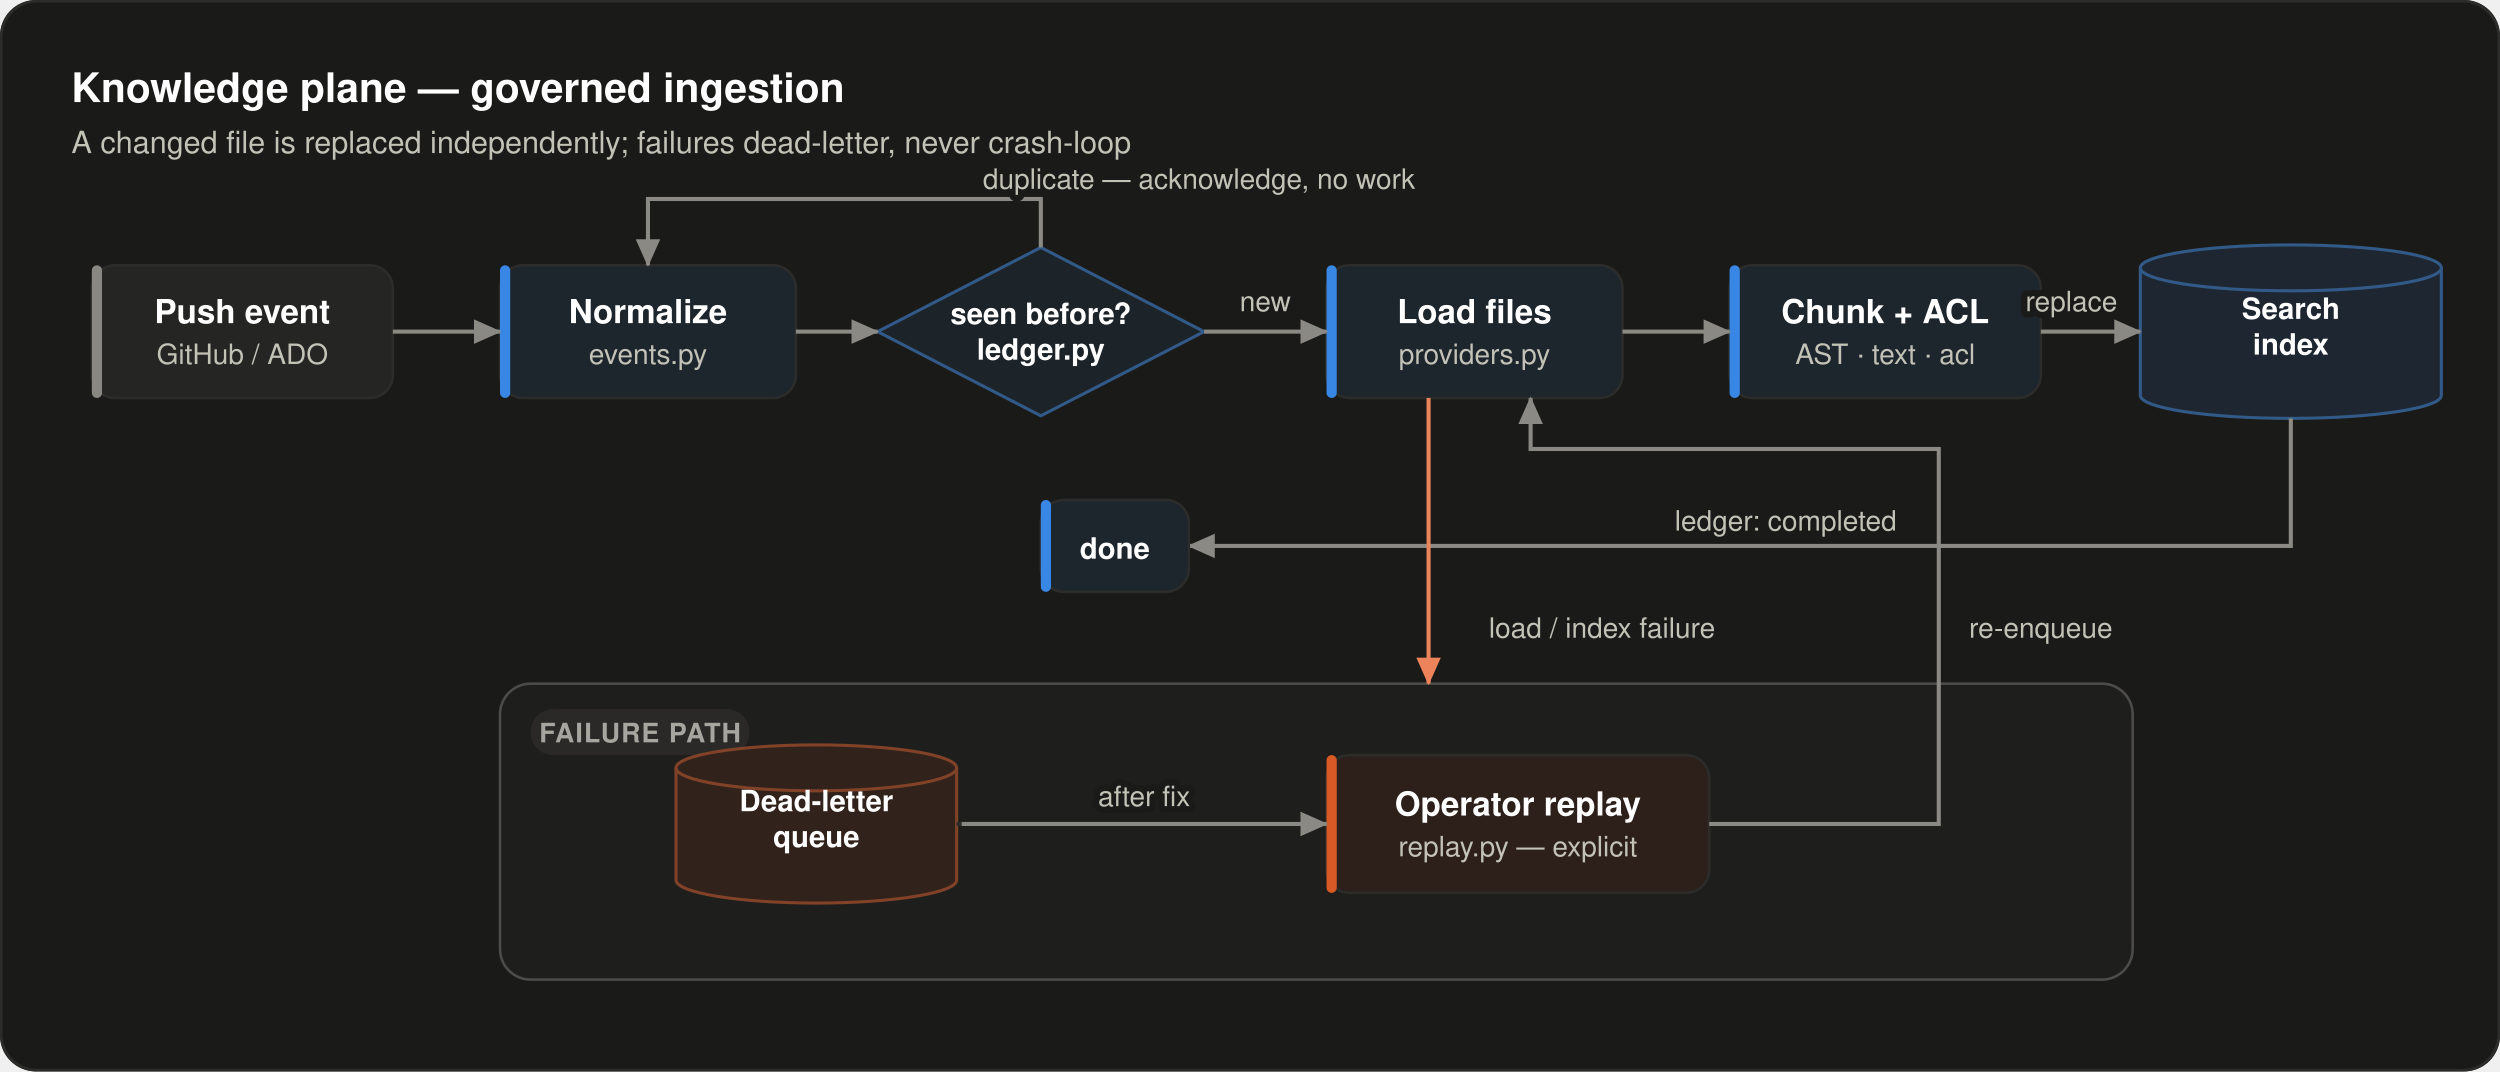
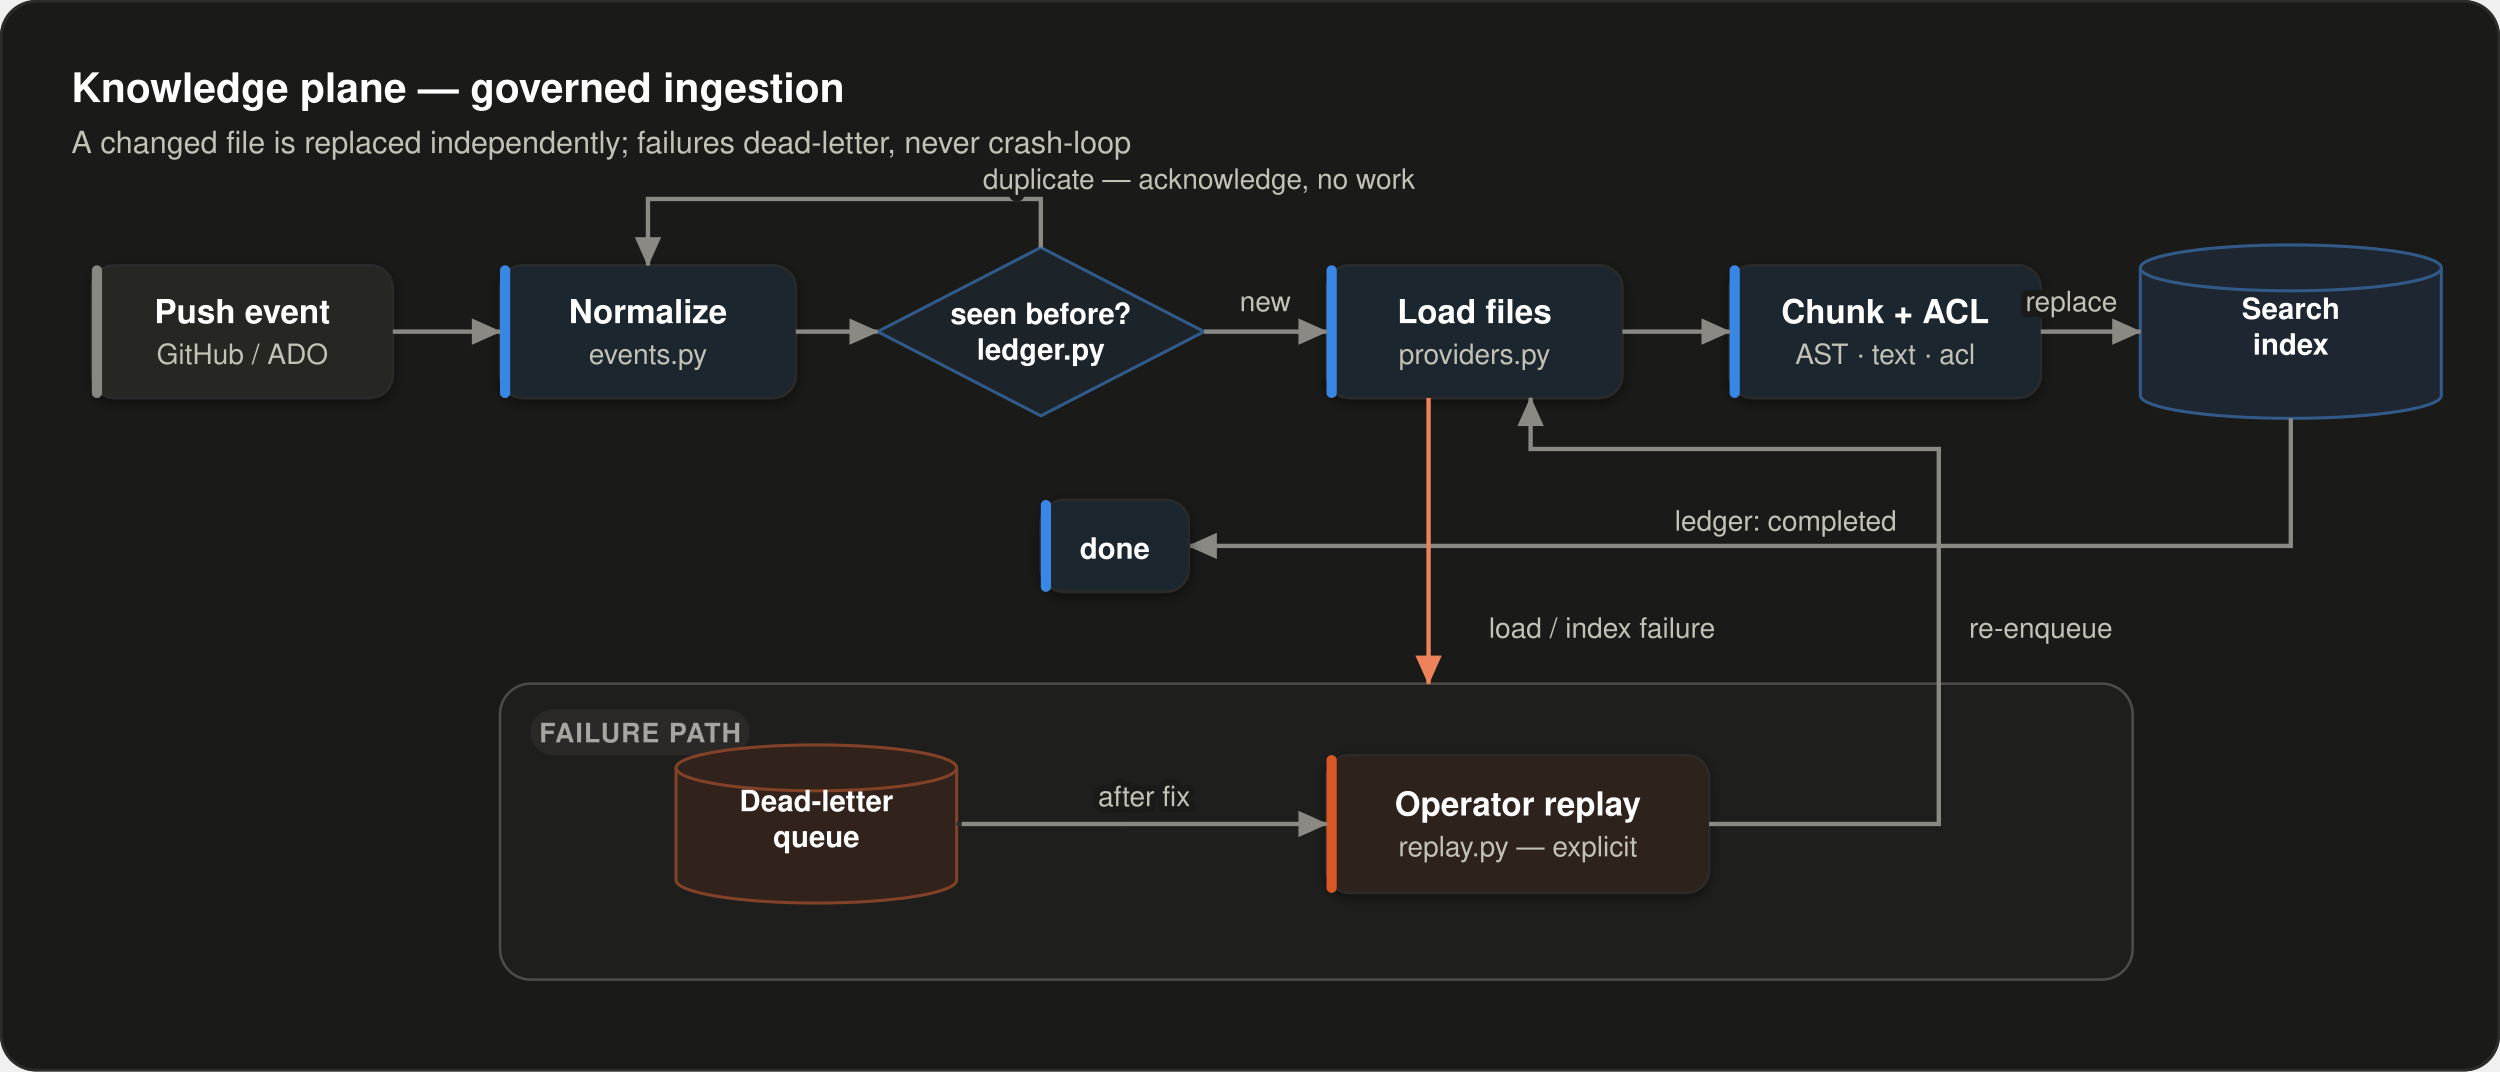
<svg xmlns="http://www.w3.org/2000/svg" viewBox="0 0 980 420" font-family="system-ui, -apple-system, 'Segoe UI', Helvetica, Arial, sans-serif" role="img" aria-label="Ingestion pipeline: normalize, dedupe via ledger, chunk, attach ACLs, index; failures dead-letter and replay">
  <defs>
-     <marker id="arrow-dark" viewBox="0 0 10 10" refX="8.5" refY="5" markerWidth="7.5" markerHeight="7.5" orient="auto-start-reverse">
-       <path d="M 0 1 L 9 5 L 0 9 z" fill="#8b8983" />
+     <filter id="soft-dark" x="-12%" y="-12%" width="124%" height="130%">
+       <feDropShadow dx="0" dy="1.5" stdDeviation="2.2" flood-color="#000000" flood-opacity="0.45" />
+     </filter>
+     <marker id="arrow-dark" viewBox="0 0 10 10" refX="8.6" refY="5" markerWidth="8" markerHeight="8" orient="auto-start-reverse">
+       <path d="M 0.5 1.2 L 9 5 L 0.5 8.8 z" fill="#8b8983" />
    </marker>
-     <marker id="arrow-good-dark" viewBox="0 0 10 10" refX="8.5" refY="5" markerWidth="7.5" markerHeight="7.5" orient="auto-start-reverse">
-       <path d="M 0 1 L 9 5 L 0 9 z" fill="#0ca30c" />
+     <marker id="arrow-good-dark" viewBox="0 0 10 10" refX="8.6" refY="5" markerWidth="8" markerHeight="8" orient="auto-start-reverse">
+       <path d="M 0.5 1.2 L 9 5 L 0.5 8.8 z" fill="#0ca30c" />
    </marker>
-     <marker id="arrow-bad-dark" viewBox="0 0 10 10" refX="8.5" refY="5" markerWidth="7.5" markerHeight="7.5" orient="auto-start-reverse">
-       <path d="M 0 1 L 9 5 L 0 9 z" fill="#e66767" />
+     <marker id="arrow-bad-dark" viewBox="0 0 10 10" refX="8.6" refY="5" markerWidth="8" markerHeight="8" orient="auto-start-reverse">
+       <path d="M 0.5 1.2 L 9 5 L 0.5 8.8 z" fill="#e66767" />
    </marker>
-     <marker id="arrow-warn-dark" viewBox="0 0 10 10" refX="8.5" refY="5" markerWidth="7.5" markerHeight="7.5" orient="auto-start-reverse">
-       <path d="M 0 1 L 9 5 L 0 9 z" fill="#ec835a" />
+     <marker id="arrow-warn-dark" viewBox="0 0 10 10" refX="8.6" refY="5" markerWidth="8" markerHeight="8" orient="auto-start-reverse">
+       <path d="M 0.5 1.2 L 9 5 L 0.5 8.8 z" fill="#ec835a" />
    </marker>
  </defs>
  <rect x="0" y="0" width="980" height="420" rx="14" fill="#1a1a19" />
  <rect x="0.5" y="0.5" width="979" height="419" rx="14" fill="none" stroke="#2c2c2a" stroke-width="1" />
  <text x="28" y="40" font-size="16" text-anchor="start" fill="#ffffff" font-weight="700">Knowledge plane — governed ingestion</text>
  <text x="28" y="60" font-size="12" text-anchor="start" fill="#c3c2b7" font-weight="normal">A changed file is replaced independently; failures dead-letter, never crash-loop</text>
-   <rect x="36" y="104" width="118" height="52" rx="9" fill="#252523" stroke="#2c2c2a" stroke-width="1" />
+   <rect x="36" y="104" width="118" height="52" rx="9" fill="#252523" stroke="#2c2c2a" stroke-width="1" filter="url(#soft-dark)" />
  <rect x="36" y="104" width="4" height="52" rx="2" fill="#898781" />
  <text x="95.0" y="126.68" font-size="13" text-anchor="middle" fill="#ffffff" font-weight="600">Push event</text>
  <text x="95.0" y="142.68" font-size="11" text-anchor="middle" fill="#c3c2b7" font-weight="normal">GitHub / ADO</text>
-   <rect x="196" y="104" width="116" height="52" rx="9" fill="#1d252d" stroke="#2c2c2a" stroke-width="1" />
+   <rect x="196" y="104" width="116" height="52" rx="9" fill="#1d252d" stroke="#2c2c2a" stroke-width="1" filter="url(#soft-dark)" />
  <rect x="196" y="104" width="4" height="52" rx="2" fill="#3987e5" />
  <text x="254.0" y="126.68" font-size="13" text-anchor="middle" fill="#ffffff" font-weight="600">Normalize</text>
  <text x="254.0" y="142.68" font-size="11" text-anchor="middle" fill="#c3c2b7" font-weight="normal">events.py</text>
  <polygon points="408,97.0 472.0,130 408,163.0 344.0,130" fill="#1c2329" stroke="#325a88" stroke-width="1.2" />
  <text x="408" y="127" font-size="11.5" text-anchor="middle" fill="#ffffff" font-weight="600">seen before?</text>
  <text x="408" y="141" font-size="11.5" text-anchor="middle" fill="#ffffff" font-weight="600">ledger.py</text>
-   <rect x="520" y="104" width="116" height="52" rx="9" fill="#1d252d" stroke="#2c2c2a" stroke-width="1" />
+   <rect x="520" y="104" width="116" height="52" rx="9" fill="#1d252d" stroke="#2c2c2a" stroke-width="1" filter="url(#soft-dark)" />
  <rect x="520" y="104" width="4" height="52" rx="2" fill="#3987e5" />
  <text x="578.0" y="126.68" font-size="13" text-anchor="middle" fill="#ffffff" font-weight="600">Load files</text>
  <text x="578.0" y="142.68" font-size="11" text-anchor="middle" fill="#c3c2b7" font-weight="normal">providers.py</text>
-   <rect x="678" y="104" width="122" height="52" rx="9" fill="#1d252d" stroke="#2c2c2a" stroke-width="1" />
+   <rect x="678" y="104" width="122" height="52" rx="9" fill="#1d252d" stroke="#2c2c2a" stroke-width="1" filter="url(#soft-dark)" />
  <rect x="678" y="104" width="4" height="52" rx="2" fill="#3987e5" />
  <text x="739.0" y="126.68" font-size="13" text-anchor="middle" fill="#ffffff" font-weight="600">Chunk + ACL</text>
  <text x="739.0" y="142.68" font-size="11" text-anchor="middle" fill="#c3c2b7" font-weight="normal">AST · text · acl</text>
  <path d="M 839.0 105 v 50 a 59.0 9 0 0 0 118 0 v -50" fill="#1e2731" stroke="#325a88" stroke-width="1.2" />
  <ellipse cx="898" cy="105" rx="59.0" ry="9" fill="#1e2731" stroke="#325a88" stroke-width="1.2" />
  <text x="898" y="125.0" font-size="11.5" text-anchor="middle" fill="#ffffff" font-weight="600">Search</text>
  <text x="898" y="139.0" font-size="11.5" text-anchor="middle" fill="#ffffff" font-weight="600">index</text>
-   <path d="M 154 130 L 196 130" fill="none" stroke="#8b8983" stroke-width="1.6" marker-end="url(#arrow-dark)" />
-   <path d="M 312 130 L 344 130" fill="none" stroke="#8b8983" stroke-width="1.6" marker-end="url(#arrow-dark)" />
-   <path d="M 472 130 L 520 130" fill="none" stroke="#8b8983" stroke-width="1.6" marker-end="url(#arrow-dark)" />
+   <path d="M 154 130 L 196 130" fill="none" stroke="#8b8983" stroke-width="1.7" marker-end="url(#arrow-dark)" />
+   <path d="M 312 130 L 344 130" fill="none" stroke="#8b8983" stroke-width="1.7" marker-end="url(#arrow-dark)" />
+   <path d="M 472 130 L 520 130" fill="none" stroke="#8b8983" stroke-width="1.7" marker-end="url(#arrow-dark)" />
  <text x="496.0" y="122" font-size="11" text-anchor="middle" fill="#c3c2b7" font-weight="normal" paint-order="stroke" stroke="#1a1a19" stroke-width="5" stroke-linejoin="round">new</text>
-   <path d="M 636 130 L 678 130" fill="none" stroke="#8b8983" stroke-width="1.6" marker-end="url(#arrow-dark)" />
-   <path d="M 800 130 L 839 130" fill="none" stroke="#8b8983" stroke-width="1.6" marker-end="url(#arrow-dark)" />
+   <path d="M 636 130 L 678 130" fill="none" stroke="#8b8983" stroke-width="1.7" marker-end="url(#arrow-dark)" />
+   <path d="M 800 130 L 839 130" fill="none" stroke="#8b8983" stroke-width="1.7" marker-end="url(#arrow-dark)" />
  <text x="812" y="122" font-size="11" text-anchor="middle" fill="#c3c2b7" font-weight="normal" paint-order="stroke" stroke="#1a1a19" stroke-width="5" stroke-linejoin="round">replace</text>
-   <path d="M 408 97 L 408 78 L 254 78 L 254 104" fill="none" stroke="#8b8983" stroke-width="1.6" marker-end="url(#arrow-dark)" />
+   <path d="M 408 97 L 408 78 L 254 78 L 254 104" fill="none" stroke="#8b8983" stroke-width="1.7" marker-end="url(#arrow-dark)" />
  <text x="470" y="74" font-size="11" text-anchor="middle" fill="#c3c2b7" font-weight="normal" paint-order="stroke" stroke="#1a1a19" stroke-width="5" stroke-linejoin="round">duplicate — acknowledge, no work</text>
-   <path d="M 898 164 L 898 214 L 466 214" fill="none" stroke="#8b8983" stroke-width="1.6" marker-end="url(#arrow-dark)" />
+   <path d="M 898 164 L 898 214 L 466 214" fill="none" stroke="#8b8983" stroke-width="1.7" marker-end="url(#arrow-dark)" />
  <text x="700" y="208" font-size="11" text-anchor="middle" fill="#c3c2b7" font-weight="normal" paint-order="stroke" stroke="#1a1a19" stroke-width="5" stroke-linejoin="round">ledger: completed</text>
-   <rect x="408" y="196" width="58" height="36" rx="9" fill="#1d252d" stroke="#2c2c2a" stroke-width="1" />
+   <rect x="408" y="196" width="58" height="36" rx="9" fill="#1d252d" stroke="#2c2c2a" stroke-width="1" filter="url(#soft-dark)" />
  <rect x="408" y="196" width="4" height="36" rx="2" fill="#3987e5" />
  <text x="437" y="219" font-size="11.5" text-anchor="middle" fill="#ffffff" font-weight="600">done</text>
  <rect x="196" y="268" width="640" height="116" rx="12" fill="#1e1e1d" stroke="#4d4c48" stroke-width="1" />
  <rect x="208" y="278" width="85.8" height="18" rx="9" fill="#2a2928" />
  <text x="250.9" y="291" font-size="10.5" text-anchor="middle" fill="#a6a5a0" font-weight="600" letter-spacing="0.04em">FAILURE PATH</text>
  <path d="M 265.0 301 v 44 a 55.0 9 0 0 0 110 0 v -44" fill="#31221b" stroke="#824228" stroke-width="1.2" />
  <ellipse cx="320" cy="301" rx="55.0" ry="9" fill="#31221b" stroke="#824228" stroke-width="1.2" />
  <text x="320" y="318.0" font-size="11.5" text-anchor="middle" fill="#ffffff" font-weight="600">Dead-letter</text>
  <text x="320" y="332.0" font-size="11.5" text-anchor="middle" fill="#ffffff" font-weight="600">queue</text>
-   <rect x="520" y="296" width="150" height="54" rx="9" fill="#2d201a" stroke="#2c2c2a" stroke-width="1" />
+   <rect x="520" y="296" width="150" height="54" rx="9" fill="#2d201a" stroke="#2c2c2a" stroke-width="1" filter="url(#soft-dark)" />
  <rect x="520" y="296" width="4" height="54" rx="2" fill="#d95926" />
  <text x="595.0" y="319.68" font-size="13" text-anchor="middle" fill="#ffffff" font-weight="600">Operator replay</text>
  <text x="595.0" y="335.68" font-size="11" text-anchor="middle" fill="#c3c2b7" font-weight="normal">replay.py — explicit</text>
-   <path d="M 560 156 L 560 268" fill="none" stroke="#ec835a" stroke-width="1.6" marker-end="url(#arrow-warn-dark)" />
+   <path d="M 560 156 L 560 268" fill="none" stroke="#ec835a" stroke-width="1.7" marker-end="url(#arrow-warn-dark)" />
  <text x="628" y="250" font-size="11" text-anchor="middle" fill="#c3c2b7" font-weight="normal" paint-order="stroke" stroke="#1a1a19" stroke-width="5" stroke-linejoin="round">load / index failure</text>
-   <path d="M 375 323 L 440 323" fill="none" stroke="#2c2c2a" stroke-width="1.6" />
-   <path d="M 377 323 L 520 323" fill="none" stroke="#8b8983" stroke-width="1.6" marker-end="url(#arrow-dark)" />
+   <path d="M 375 323 L 440 323" fill="none" stroke="#2c2c2a" stroke-width="1.7" />
+   <path d="M 377 323 L 520 323" fill="none" stroke="#8b8983" stroke-width="1.7" marker-end="url(#arrow-dark)" />
  <text x="448.5" y="316" font-size="11" text-anchor="middle" fill="#c3c2b7" font-weight="normal" paint-order="stroke" stroke="#1a1a19" stroke-width="5" stroke-linejoin="round">after fix</text>
-   <path d="M 670 323 L 760 323 L 760 176 L 600 176 L 600 156" fill="none" stroke="#8b8983" stroke-width="1.6" marker-end="url(#arrow-dark)" />
+   <path d="M 670 323 L 760 323 L 760 176 L 600 176 L 600 156" fill="none" stroke="#8b8983" stroke-width="1.7" marker-end="url(#arrow-dark)" />
  <text x="800" y="250" font-size="11" text-anchor="middle" fill="#c3c2b7" font-weight="normal" paint-order="stroke" stroke="#1a1a19" stroke-width="5" stroke-linejoin="round">re-enqueue</text>
</svg>
